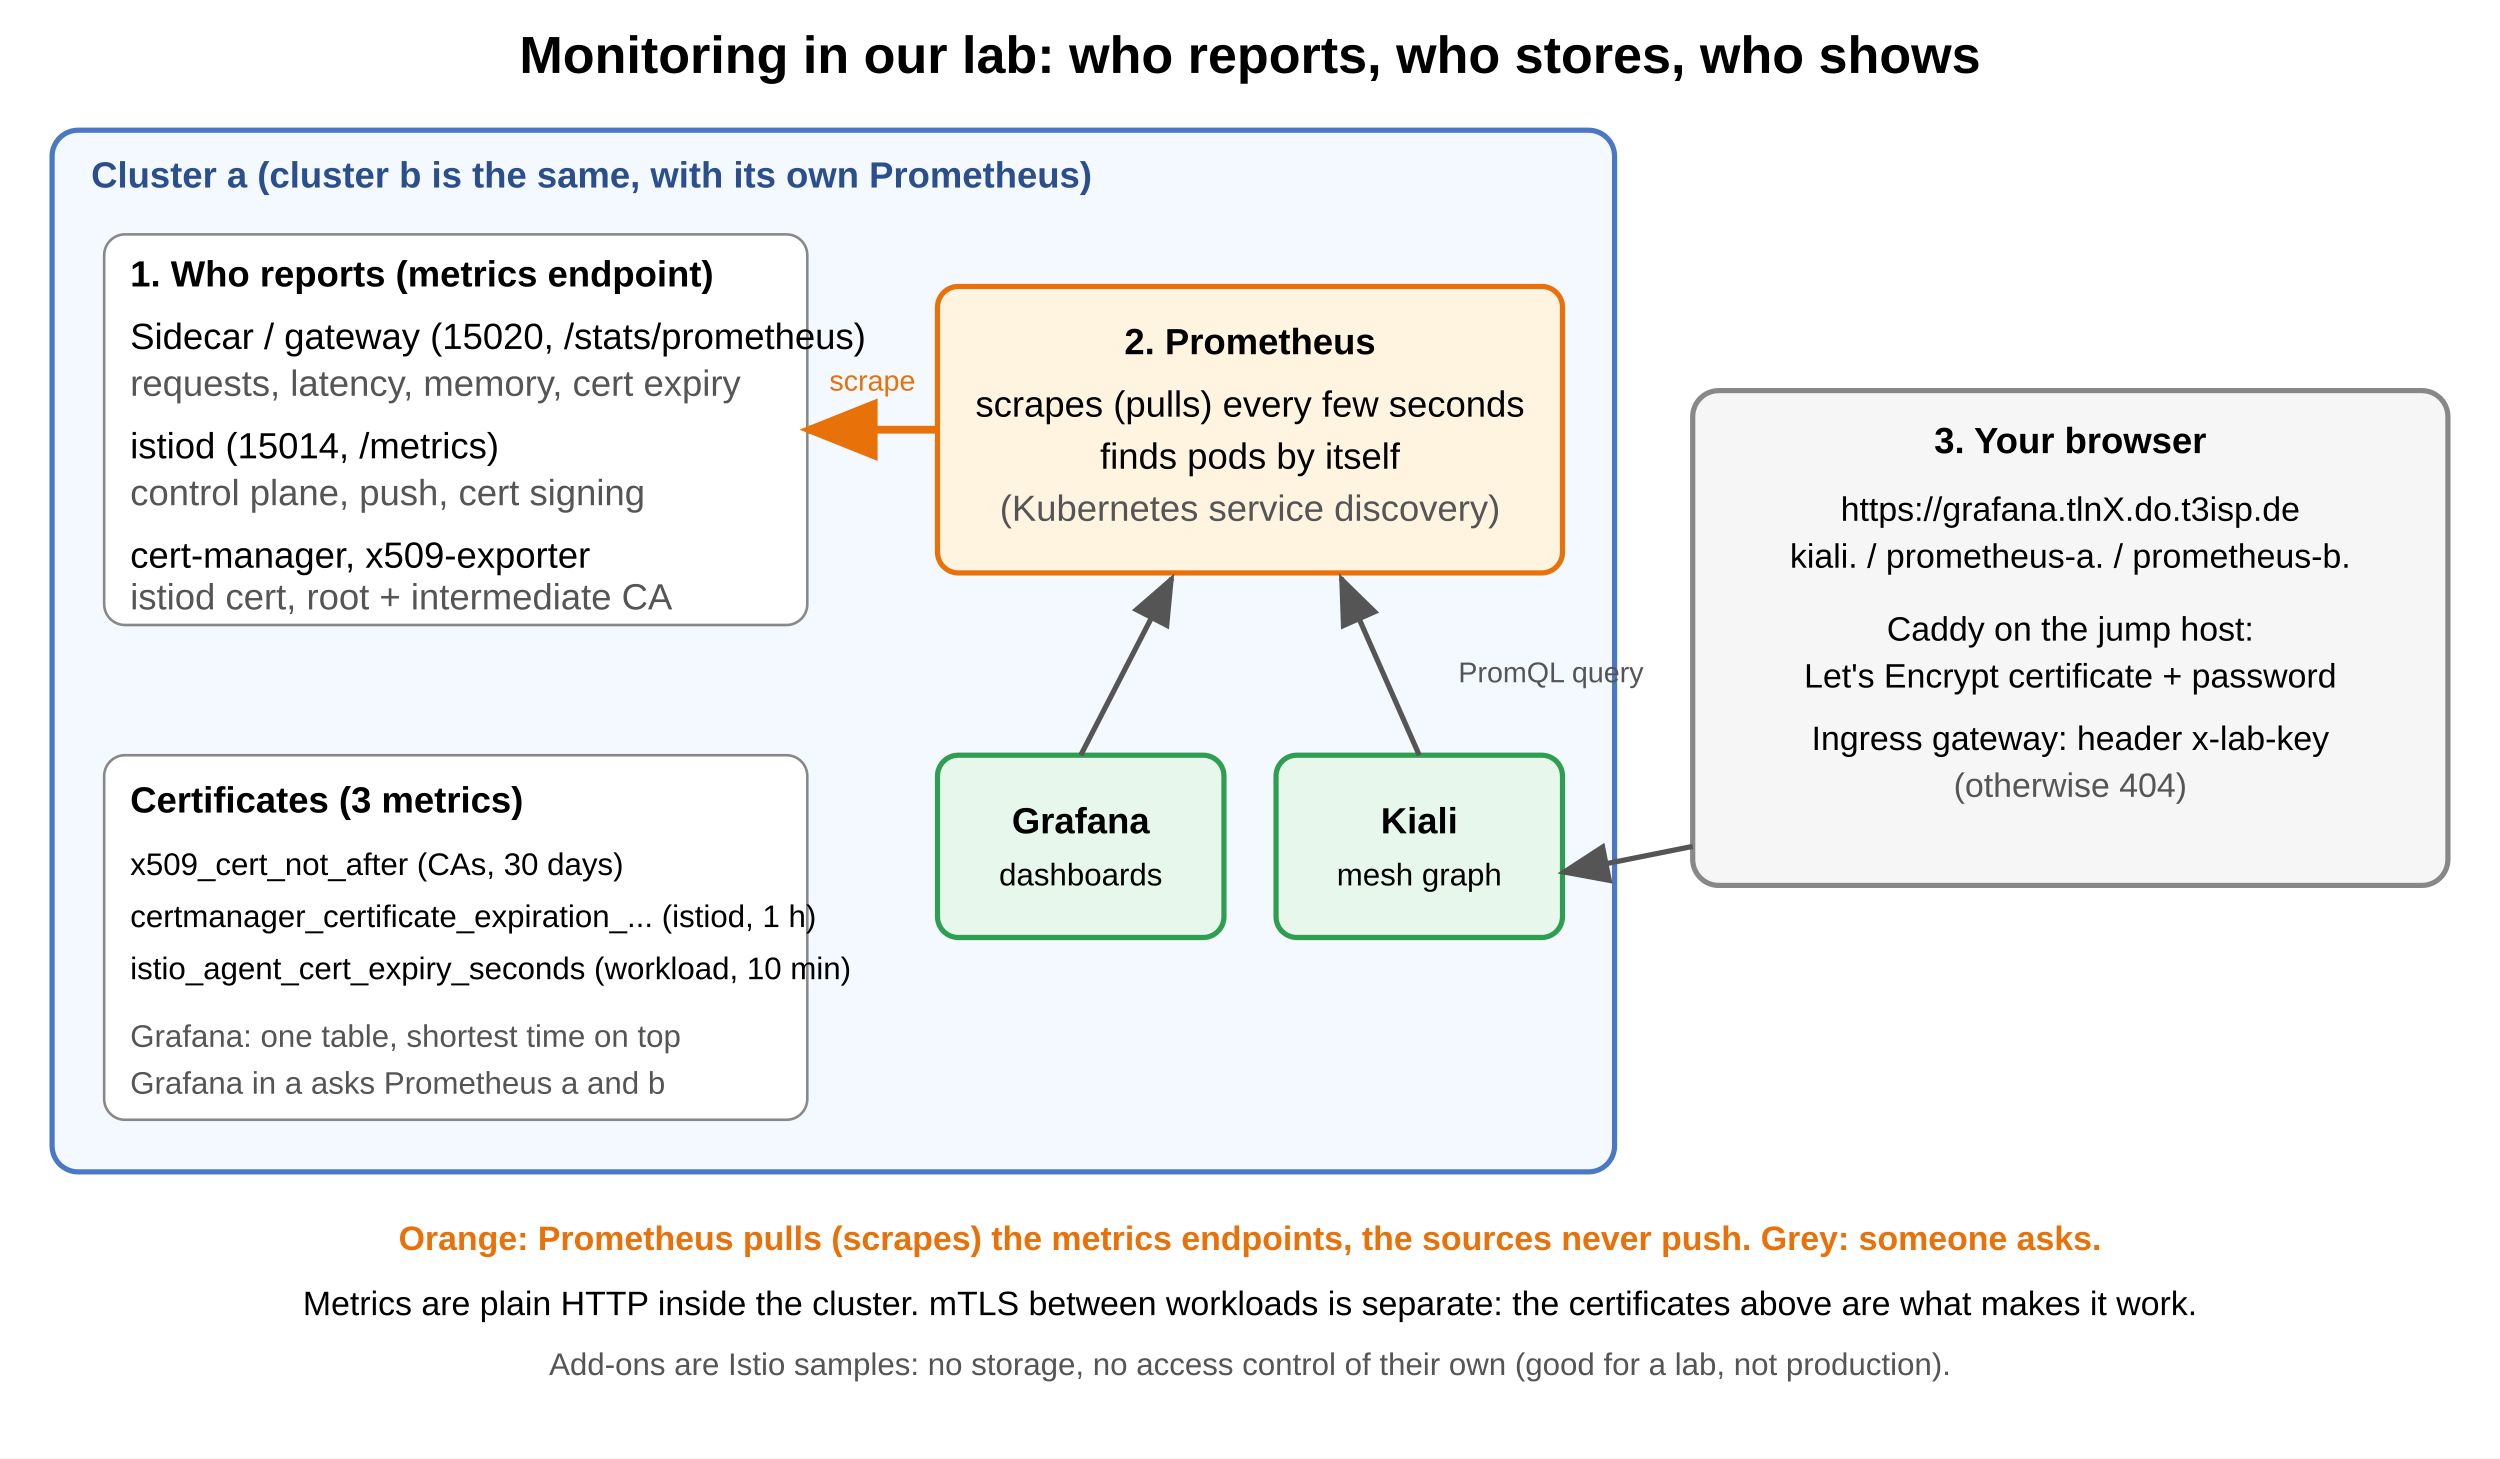
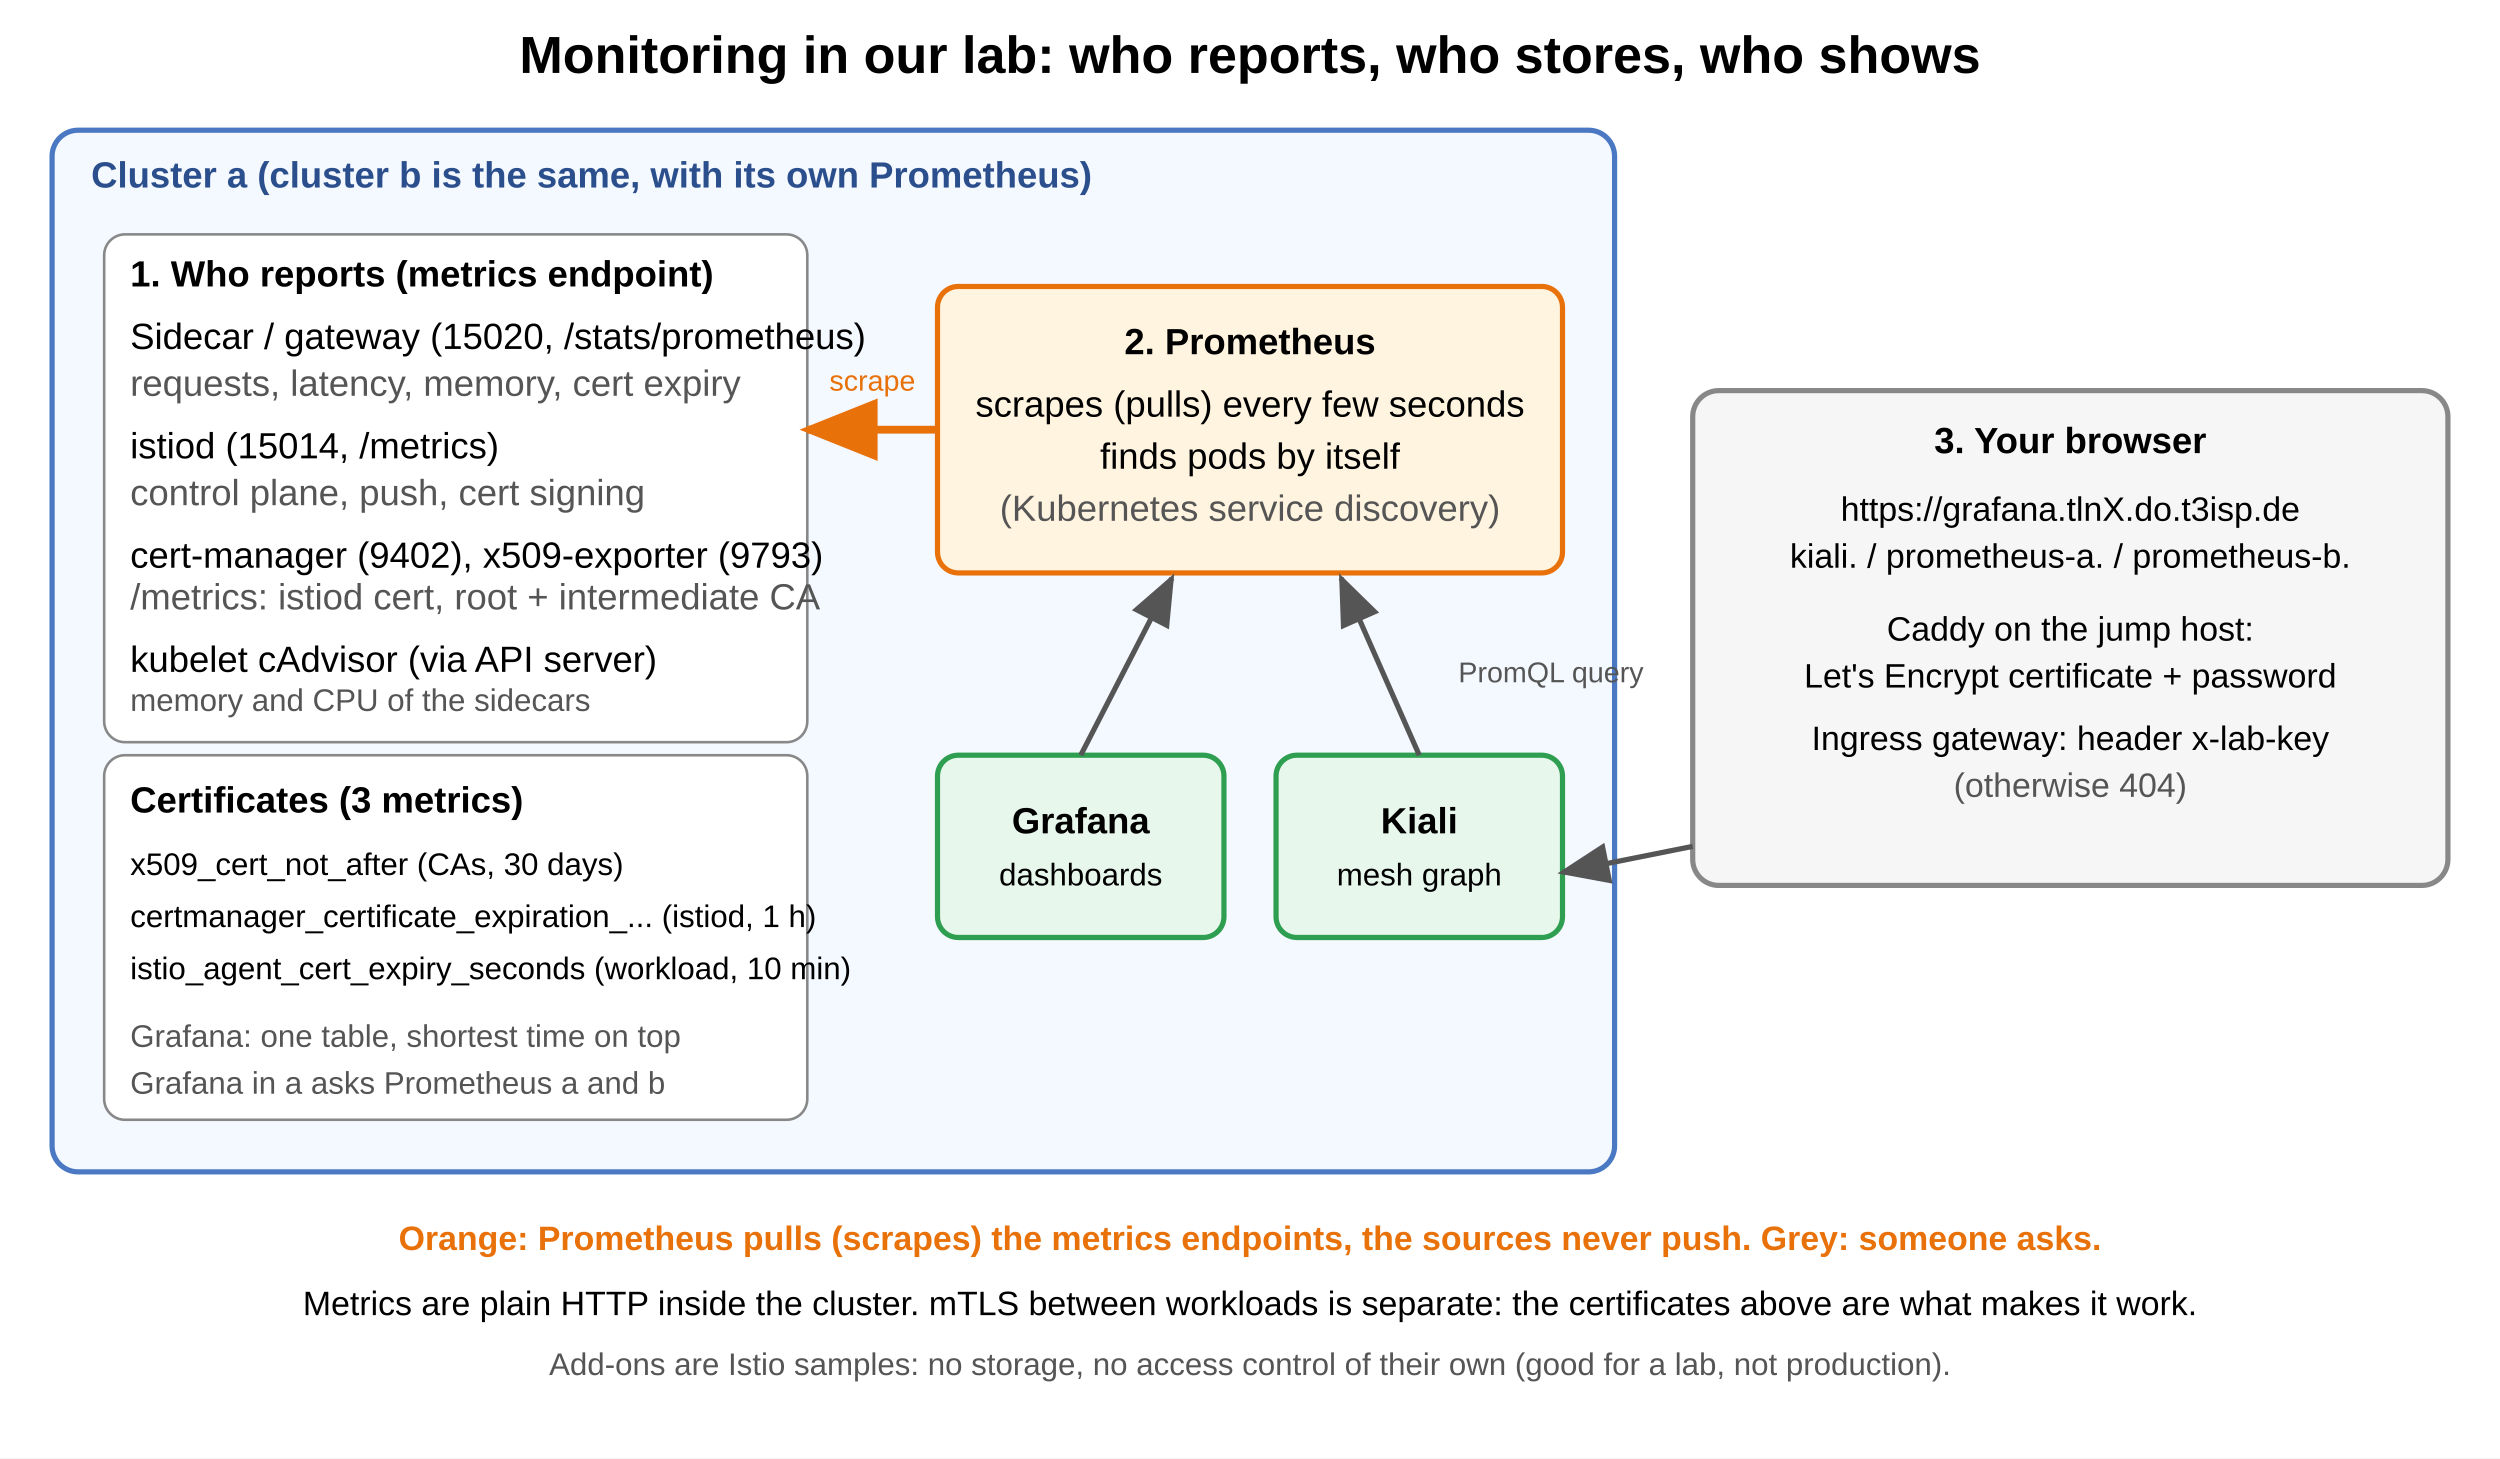
<svg xmlns="http://www.w3.org/2000/svg" viewBox="0 0 960 560" font-family="Arial,sans-serif" font-size="14">
  <defs>
    <marker id="a" markerWidth="10" markerHeight="8" refX="9" refY="4" orient="auto">
      <path d="M0,0 L10,4 L0,8z" fill="#e8710a" />
    </marker>
    <marker id="g" markerWidth="10" markerHeight="8" refX="9" refY="4" orient="auto">
      <path d="M0,0 L10,4 L0,8z" fill="#555" />
    </marker>
  </defs>
  <rect width="960" height="560" fill="#fff" />
  <text x="480" y="28" text-anchor="middle" font-size="20" font-weight="bold">Monitoring in our lab: who reports, who stores, who shows</text>
  <rect x="20" y="50" width="600" height="400" rx="10" fill="#f4f8ff" stroke="#4a78c2" stroke-width="2" />
  <text x="35" y="72" font-weight="bold" fill="#2b4f8c">Cluster a  (cluster b is the same, with its own Prometheus)</text>
-   <rect x="40" y="90" width="270" height="150" rx="8" fill="#fff" stroke="#888" />
+   <rect x="40" y="90" width="270" height="195" rx="8" fill="#fff" stroke="#888" />
  <text x="50" y="110" font-weight="bold">1. Who reports (metrics endpoint)</text>
  <text x="50" y="134">Sidecar / gateway (15020, /stats/prometheus)</text>
  <text x="50" y="152" fill="#555">requests, latency, memory, cert expiry</text>
  <text x="50" y="176">istiod (15014, /metrics)</text>
  <text x="50" y="194" fill="#555">control plane, push, cert signing</text>
-   <text x="50" y="218">cert-manager, x509-exporter</text>
-   <text x="50" y="234" fill="#555">istiod cert, root + intermediate CA</text>
+   <text x="50" y="218">cert-manager (9402), x509-exporter (9793)</text>
+   <text x="50" y="234" fill="#555">/metrics: istiod cert, root + intermediate CA</text>
+   <text x="50" y="258">kubelet cAdvisor (via API server)</text>
+   <text x="50" y="273" font-size="12" fill="#555">memory and CPU of the sidecars</text>
  <rect x="360" y="110" width="240" height="110" rx="8" fill="#fff4e0" stroke="#e8710a" stroke-width="2" />
  <text x="480" y="136" text-anchor="middle" font-weight="bold">2. Prometheus</text>
  <text x="480" y="160" text-anchor="middle">scrapes (pulls) every few seconds</text>
  <text x="480" y="180" text-anchor="middle">finds pods by itself</text>
  <text x="480" y="200" text-anchor="middle" fill="#555">(Kubernetes service discovery)</text>
  <line x1="360" y1="165" x2="310" y2="165" stroke="#e8710a" stroke-width="3" marker-end="url(#a)" />
  <text x="335" y="150" text-anchor="middle" font-size="11" fill="#e8710a">scrape</text>
  <rect x="360" y="290" width="110" height="70" rx="8" fill="#e8f7ec" stroke="#2e9e50" stroke-width="2" />
  <text x="415" y="320" text-anchor="middle" font-weight="bold">Grafana</text>
  <text x="415" y="340" text-anchor="middle" font-size="12">dashboards</text>
  <rect x="490" y="290" width="110" height="70" rx="8" fill="#e8f7ec" stroke="#2e9e50" stroke-width="2" />
  <text x="545" y="320" text-anchor="middle" font-weight="bold">Kiali</text>
  <text x="545" y="340" text-anchor="middle" font-size="12">mesh graph</text>
  <line x1="415" y1="290" x2="450" y2="222" stroke="#555" stroke-width="2" marker-end="url(#g)" />
  <line x1="545" y1="290" x2="515" y2="222" stroke="#555" stroke-width="2" marker-end="url(#g)" />
  <text x="560" y="262" font-size="11" fill="#555">PromQL query</text>
  <rect x="40" y="290" width="270" height="140" rx="8" fill="#fff" stroke="#888" />
  <text x="50" y="312" font-weight="bold">Certificates (3 metrics)</text>
  <text x="50" y="336" font-size="12">x509_cert_not_after  (CAs, 30 days)</text>
  <text x="50" y="356" font-size="12">certmanager_certificate_expiration_...  (istiod, 1 h)</text>
  <text x="50" y="376" font-size="12">istio_agent_cert_expiry_seconds  (workload, 10 min)</text>
  <text x="50" y="402" font-size="12" fill="#555">Grafana: one table, shortest time on top</text>
  <text x="50" y="420" font-size="12" fill="#555">Grafana in a asks Prometheus a and b</text>
  <rect x="650" y="150" width="290" height="190" rx="10" fill="#f6f6f6" stroke="#888" stroke-width="2" />
  <text x="795" y="174" text-anchor="middle" font-weight="bold">3. Your browser</text>
  <text x="795" y="200" text-anchor="middle" font-size="13">https://grafana.tlnX.do.t3isp.de</text>
  <text x="795" y="218" text-anchor="middle" font-size="13">kiali. / prometheus-a. / prometheus-b.</text>
  <text x="795" y="246" text-anchor="middle" font-size="13">Caddy on the jump host:</text>
  <text x="795" y="264" text-anchor="middle" font-size="13">Let's Encrypt certificate + password</text>
  <text x="795" y="288" text-anchor="middle" font-size="13">Ingress gateway: header x-lab-key</text>
  <text x="795" y="306" text-anchor="middle" font-size="13" fill="#555">(otherwise 404)</text>
  <line x1="650" y1="325" x2="600" y2="335" stroke="#555" stroke-width="2" marker-end="url(#g)" />
  <text x="480" y="480" text-anchor="middle" font-size="13" fill="#e8710a" font-weight="bold">Orange: Prometheus pulls (scrapes) the metrics endpoints, the sources never push.  Grey: someone asks.</text>
  <text x="480" y="505" text-anchor="middle" font-size="13">Metrics are plain HTTP inside the cluster. mTLS between workloads is separate: the certificates above are what makes it work.</text>
  <text x="480" y="528" text-anchor="middle" font-size="12" fill="#555">Add-ons are Istio samples: no storage, no access control of their own (good for a lab, not production).</text>
</svg>
